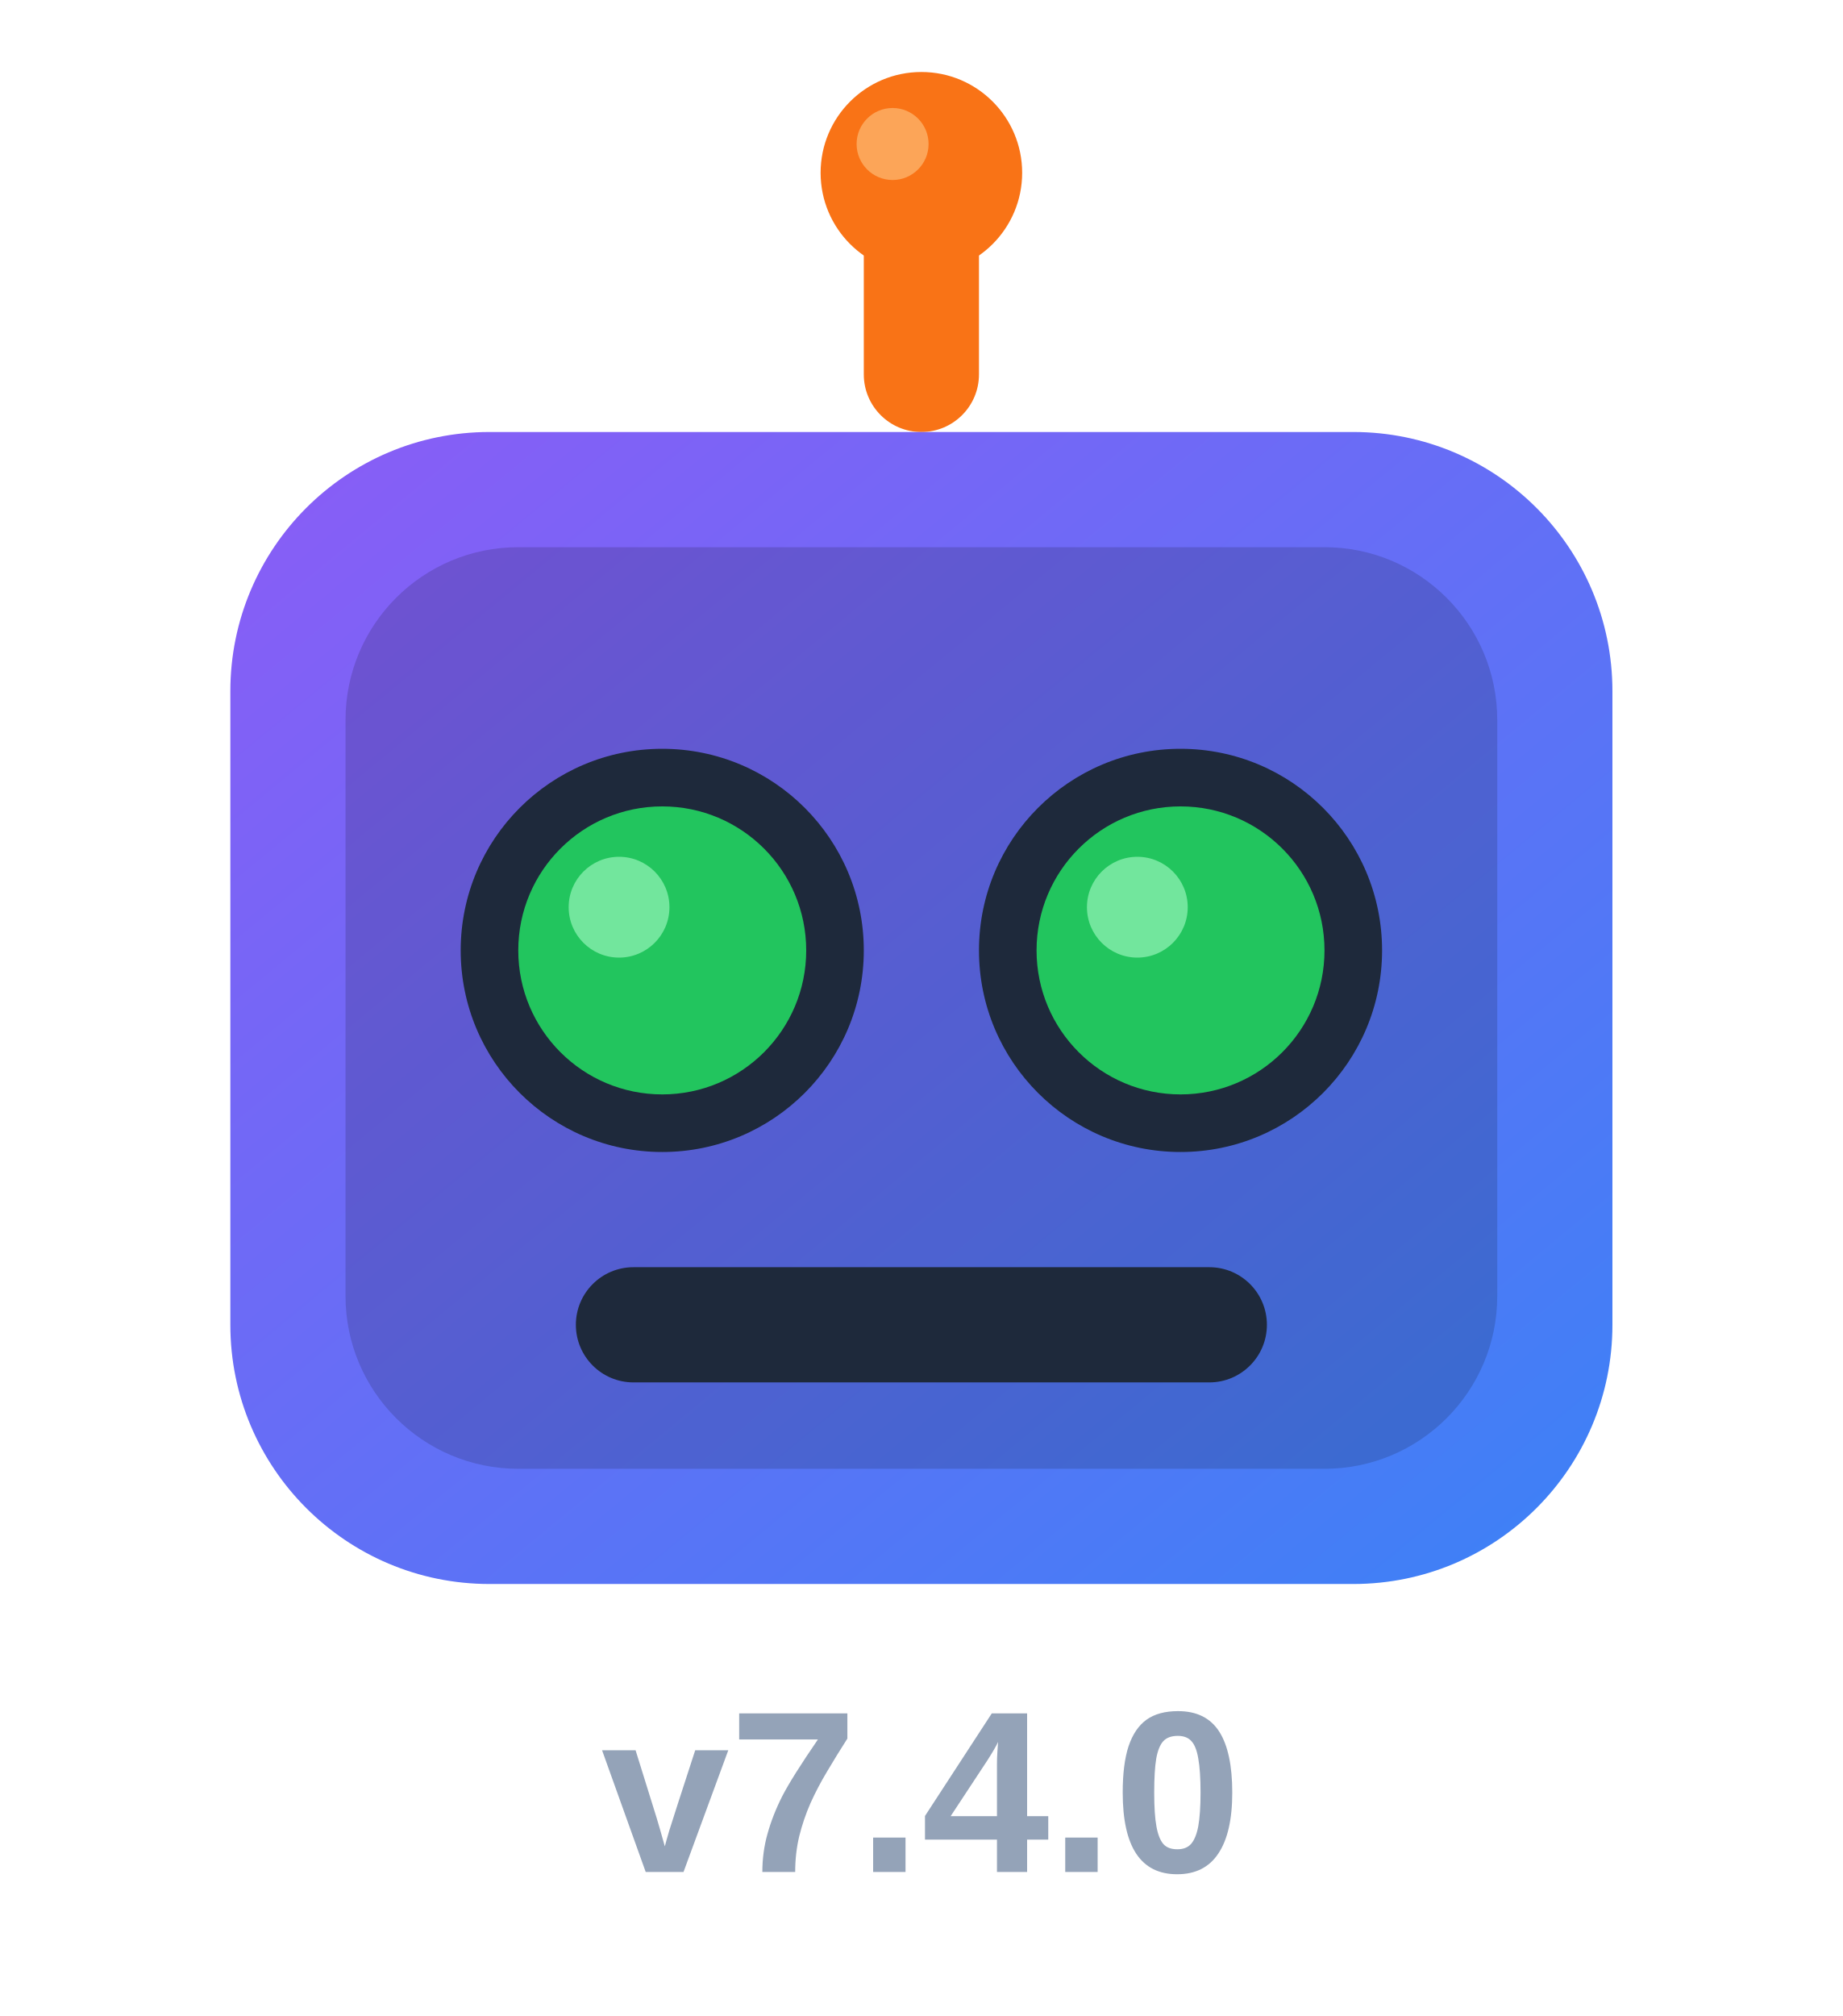
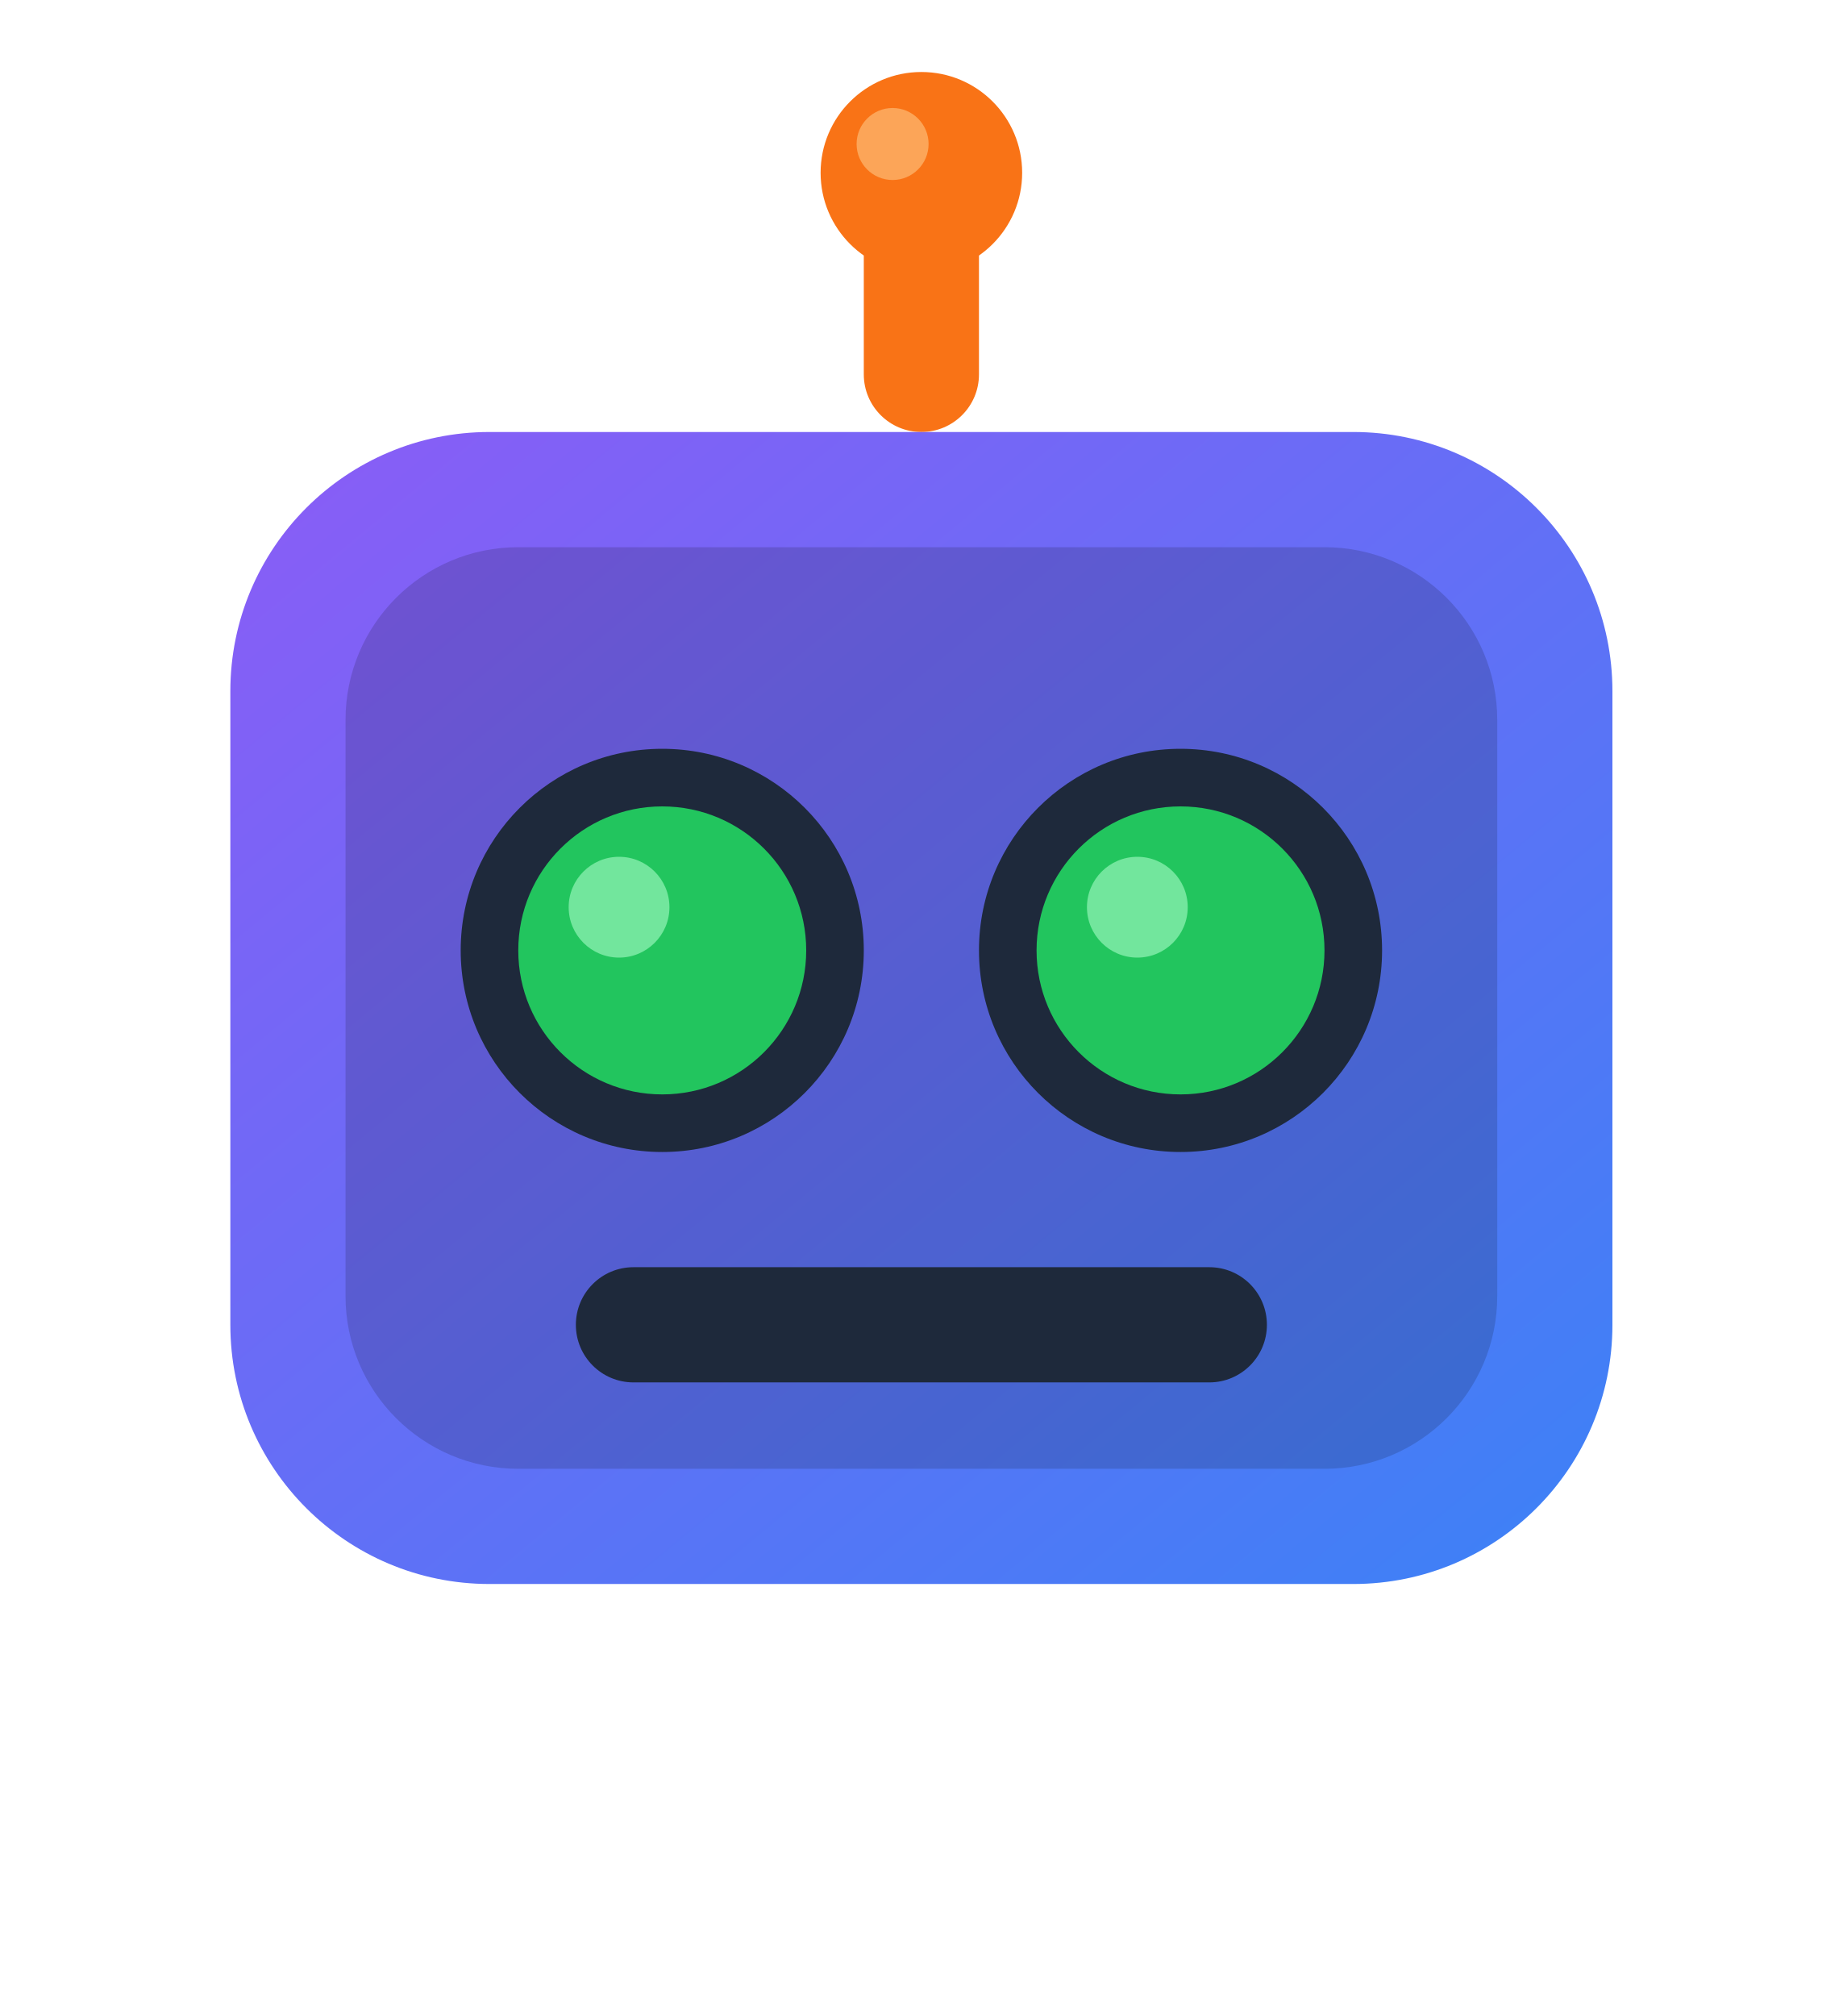
<svg xmlns="http://www.w3.org/2000/svg" viewBox="0 0 128 140">
  <defs>
    <linearGradient id="headGrad" x1="0" y1="0" x2="1" y2="1">
      <stop offset="0%" stop-color="#8B5CF6" />
      <stop offset="100%" stop-color="#3B82F6" />
    </linearGradient>
  </defs>
  <rect x="60" y="12" width="8" height="18" rx="4" fill="#F97316" />
  <circle cx="64" cy="12" r="7" fill="#F97316" />
  <circle cx="62" cy="10" r="2.5" fill="#FDBA74" opacity="0.7" />
  <rect x="16" y="30" width="96" height="80" rx="18" ry="18" fill="url(#headGrad)" />
  <rect x="24" y="38" width="80" height="64" rx="12" ry="12" fill="rgba(0,0,0,0.15)" />
  <circle cx="46" cy="66" r="14" fill="#1E293B" />
  <circle cx="46" cy="66" r="10" fill="#22C55E" />
  <circle cx="43" cy="63" r="3.5" fill="#86EFAC" opacity="0.8" />
  <circle cx="82" cy="66" r="14" fill="#1E293B" />
  <circle cx="82" cy="66" r="10" fill="#22C55E" />
  <circle cx="79" cy="63" r="3.5" fill="#86EFAC" opacity="0.8" />
  <rect x="40" y="88" width="48" height="8" rx="4" fill="#1E293B" />
-   <text x="64" y="130" text-anchor="middle" font-family="Arial, Helvetica, sans-serif" font-size="16" font-weight="bold" fill="#94A3B8">v7.4.0</text>
</svg>
